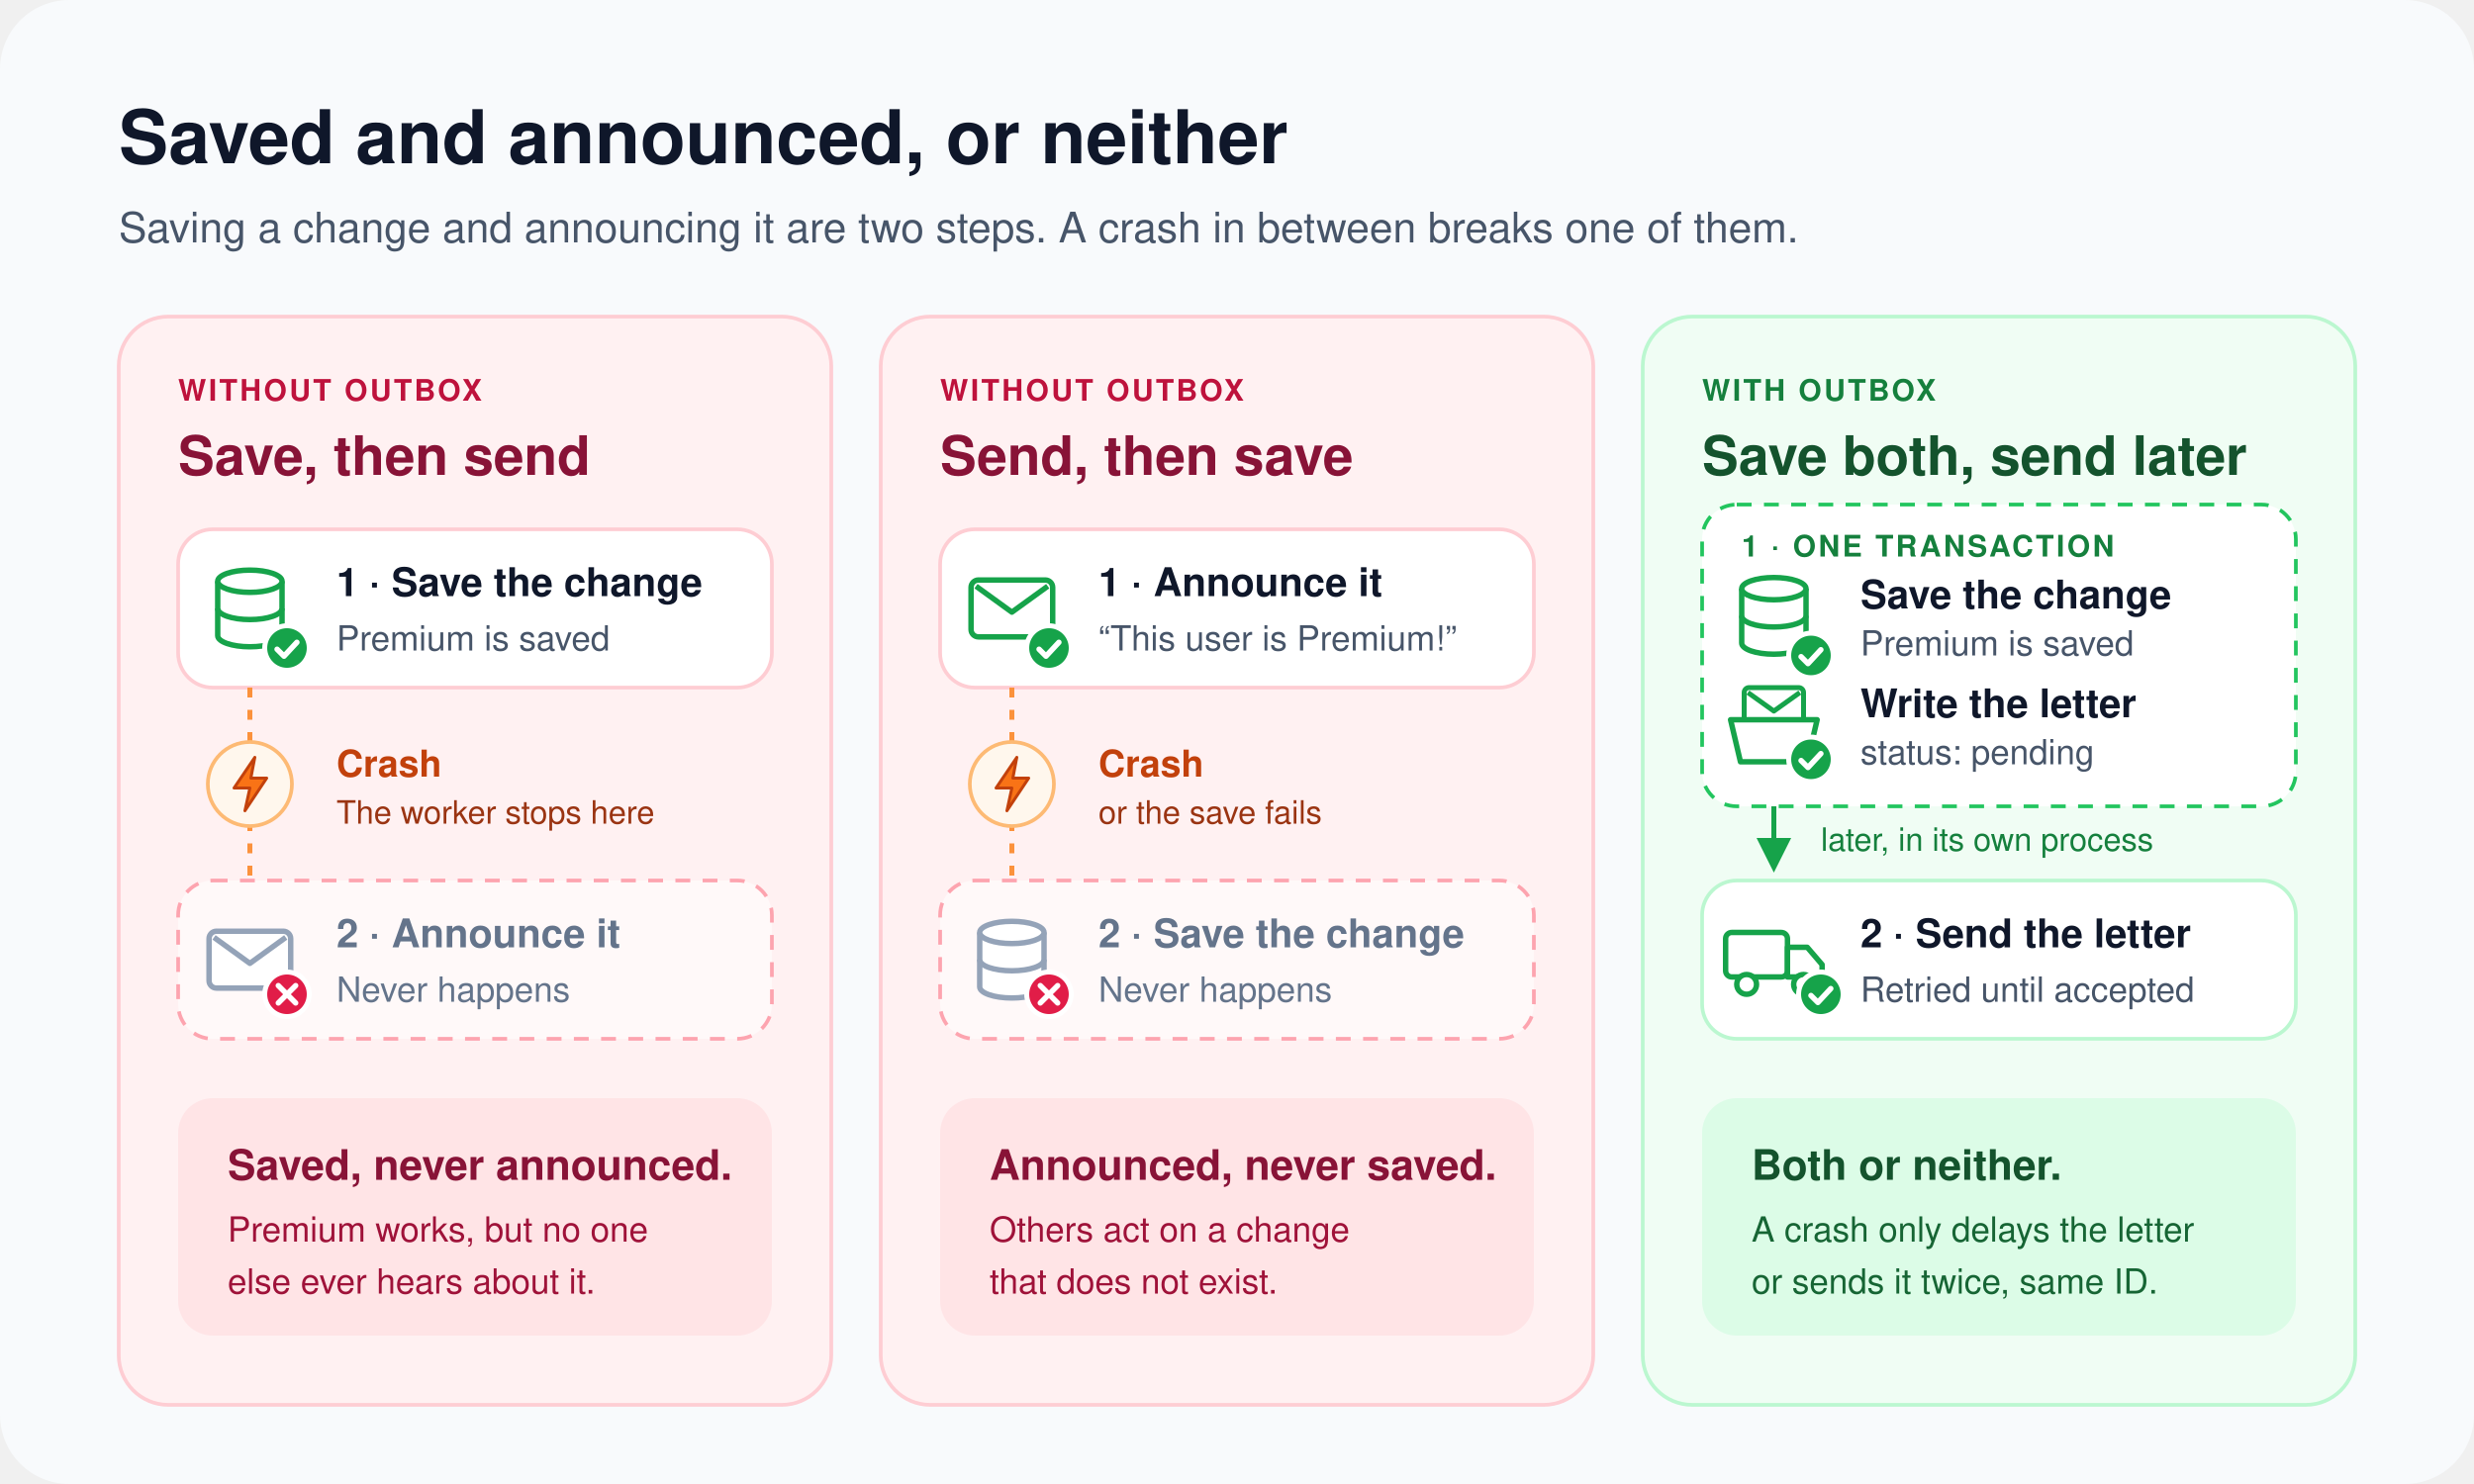
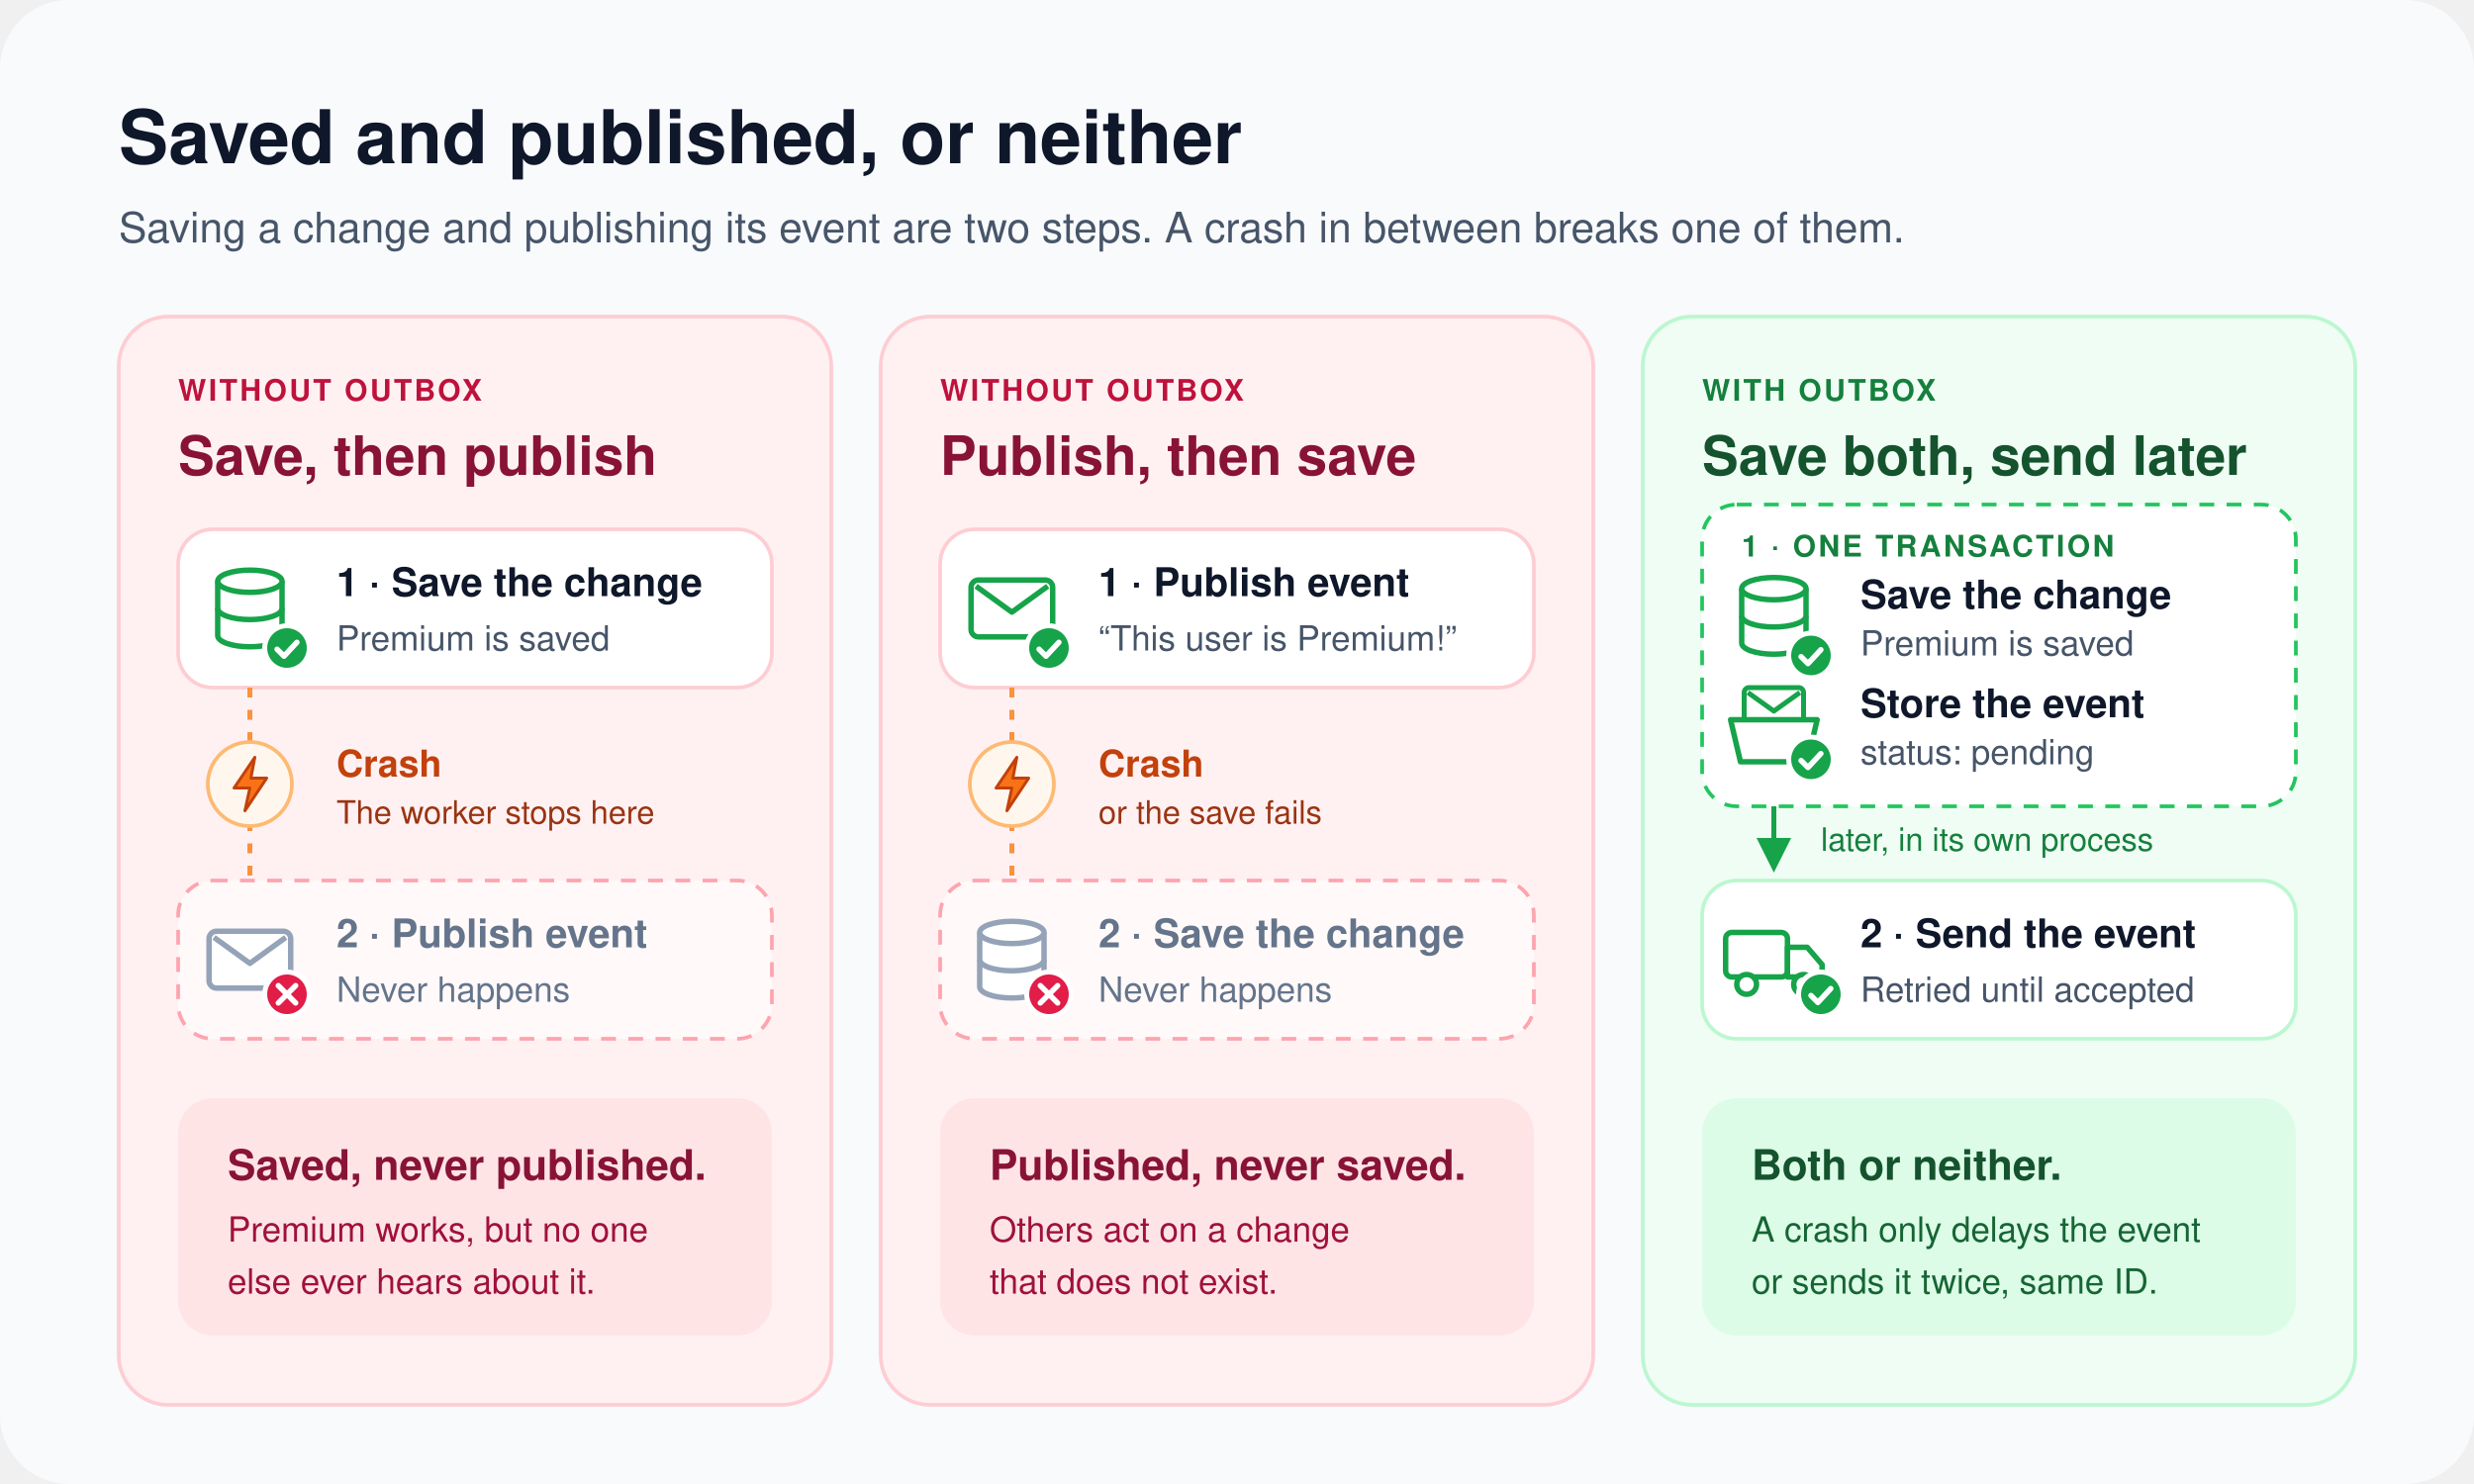
<svg xmlns="http://www.w3.org/2000/svg" viewBox="0 0 1000 600" role="img" aria-labelledby="title description">
  <style>
  text { font-family: -apple-system, 'Segoe UI', Helvetica, Arial, sans-serif; }
  .title { font-size: 30px; font-weight: 700; }
  .subtitle { font-size: 17px; }
  .kicker { font-size: 12px; font-weight: 700; letter-spacing: 1px; }
  .card-title { font-size: 22px; font-weight: 700; }
  .step { font-size: 16px; font-weight: 700; }
  .note { font-size: 14px; }
  .crash { font-size: 15px; font-weight: 700; }
  .crash-note { font-size: 13px; }
  .result { font-size: 17px; font-weight: 700; }
</style>
  <defs>
    <symbol id="db" viewBox="0 0 30 34">
      <path d="M2 6v22c0 2.5 5.8 4.5 13 4.5s13-2 13-4.5V6" fill="#ffffff" stroke="currentColor" stroke-width="2.2" />
      <path d="M2 17c0 2.5 5.8 4.5 13 4.5s13-2 13-4.5" fill="none" stroke="currentColor" stroke-width="2.2" />
      <ellipse cx="15" cy="6" rx="13" ry="4.5" fill="#ffffff" stroke="currentColor" stroke-width="2.2" />
    </symbol>
    <symbol id="letter" viewBox="0 0 36 26">
      <rect x="1.5" y="1.5" width="33" height="23" rx="3" fill="#ffffff" stroke="currentColor" stroke-width="2.2" />
      <path d="M3.5 4l14.5 10.5 14.5-10.5" fill="none" stroke="currentColor" stroke-width="2.2" stroke-linejoin="round" />
    </symbol>
    <symbol id="tray" viewBox="0 0 38 34">
      <rect x="7" y="2" width="24" height="17" rx="2" fill="#ffffff" stroke="currentColor" stroke-width="2" />
      <path d="M8.5 4l10.5 7.5 10.5-7.5" fill="none" stroke="currentColor" stroke-width="2" stroke-linejoin="round" />
      <path d="M1.5 15h35l-4 17h-27z" fill="#ffffff" stroke="currentColor" stroke-width="2.2" stroke-linejoin="round" />
    </symbol>
    <symbol id="truck" viewBox="0 0 42 30">
      <rect x="1.5" y="3" width="25" height="18" rx="2.5" fill="#ffffff" stroke="currentColor" stroke-width="2.2" />
      <path d="M26.5 9h8l6 7v5h-14z" fill="#ffffff" stroke="currentColor" stroke-width="2.2" stroke-linejoin="round" />
      <circle cx="10" cy="24" r="4" fill="#ffffff" stroke="currentColor" stroke-width="2.2" />
      <circle cx="33" cy="24" r="4" fill="#ffffff" stroke="currentColor" stroke-width="2.2" />
    </symbol>
    <symbol id="bolt" viewBox="0 0 20 30">
      <path d="M12.5 1.5L2 17h8l-2.5 11.5L18.5 12h-8l2-10.5z" fill="#f97316" stroke="#c2410c" stroke-width="1.5" stroke-linejoin="round" />
    </symbol>
    <g id="ok">
      <circle r="9" fill="#16a34a" stroke="#ffffff" stroke-width="2" />
      <path d="M-4 0.5l2.8 2.8 5.2-5.6" fill="none" stroke="#ffffff" stroke-width="2.2" stroke-linecap="round" stroke-linejoin="round" />
    </g>
    <g id="no">
      <circle r="9" fill="#e11d48" stroke="#ffffff" stroke-width="2" />
      <path d="M-3.5-3.5l7 7M3.5-3.5l-7 7" stroke="#ffffff" stroke-width="2.2" stroke-linecap="round" />
    </g>
    <marker id="green-arrow" viewBox="0 0 10 10" refX="8" refY="5" markerWidth="7" markerHeight="7" orient="auto-start-reverse">
      <path d="M0 0 10 5 0 10Z" fill="#16a34a" />
    </marker>
  </defs>
  <rect width="1000" height="600" rx="28" fill="#f8fafc" />
-   <text x="48" y="66" class="title" fill="#0f172a">Saved and announced, or neither</text>
-   <text x="48" y="98" class="subtitle" fill="#475569">Saving a change and announcing it are two steps. A crash in between breaks one of them.</text>
+   <text x="48" y="66" class="title" fill="#0f172a">Saved and published, or neither</text>
+   <text x="48" y="98" class="subtitle" fill="#475569">Saving a change and publishing its event are two steps. A crash in between breaks one of them.</text>
  <rect x="48" y="128" width="288" height="440" rx="20" fill="#fff1f2" stroke="#fecdd3" stroke-width="1.5" />
  <text x="72" y="162" class="kicker" fill="#be123c">WITHOUT OUTBOX</text>
-   <text x="72" y="192" class="card-title" fill="#881337">Save, then send</text>
+   <text x="72" y="192" class="card-title" fill="#881337">Save, then publish</text>
  <rect x="72" y="214" width="240" height="64" rx="14" fill="#ffffff" stroke="#fecdd3" stroke-width="1.5" />
  <use href="#db" x="86" y="229" width="30" height="34" color="#16a34a" />
  <use href="#ok" x="116" y="262" />
  <text x="136" y="241" class="step" fill="#0f172a">1 · Save the change</text>
  <text x="136" y="263" class="note" fill="#475569">Premium is saved</text>
  <path d="M101 278v78" stroke="#fb923c" stroke-width="2" stroke-dasharray="4 5" />
  <circle cx="101" cy="317" r="17" fill="#fff7ed" stroke="#fdba74" stroke-width="1.5" />
  <use href="#bolt" x="93" y="305" width="16" height="24" />
  <text x="136" y="314" class="crash" fill="#c2410c">Crash</text>
  <text x="136" y="333" class="crash-note" fill="#9a3412">The worker stops here</text>
  <rect x="72" y="356" width="240" height="64" rx="14" fill="#ffffff" fill-opacity="0.55" stroke="#fda4af" stroke-width="1.5" stroke-dasharray="6 5" />
  <use href="#letter" x="83" y="375" width="36" height="26" color="#94a3b8" />
  <use href="#no" x="116" y="402" />
-   <text x="136" y="383" class="step" fill="#64748b">2 · Announce it</text>
+   <text x="136" y="383" class="step" fill="#64748b">2 · Publish event</text>
  <text x="136" y="405" class="note" fill="#64748b">Never happens</text>
  <rect x="72" y="444" width="240" height="96" rx="14" fill="#ffe4e6" />
-   <text x="92" y="477" class="result" fill="#881337">Saved, never announced.</text>
+   <text x="92" y="477" class="result" fill="#881337">Saved, never published.</text>
  <text x="92" y="502" class="note" fill="#9f1239">Premium works, but no one</text>
  <text x="92" y="523" class="note" fill="#9f1239">else ever hears about it.</text>
  <rect x="356" y="128" width="288" height="440" rx="20" fill="#fff1f2" stroke="#fecdd3" stroke-width="1.5" />
  <text x="380" y="162" class="kicker" fill="#be123c">WITHOUT OUTBOX</text>
-   <text x="380" y="192" class="card-title" fill="#881337">Send, then save</text>
+   <text x="380" y="192" class="card-title" fill="#881337">Publish, then save</text>
  <rect x="380" y="214" width="240" height="64" rx="14" fill="#ffffff" stroke="#fecdd3" stroke-width="1.5" />
  <use href="#letter" x="391" y="233" width="36" height="26" color="#16a34a" />
  <use href="#ok" x="424" y="262" />
-   <text x="444" y="241" class="step" fill="#0f172a">1 · Announce it</text>
+   <text x="444" y="241" class="step" fill="#0f172a">1 · Publish event</text>
  <text x="444" y="263" class="note" fill="#475569">“This user is Premium!”</text>
  <path d="M409 278v78" stroke="#fb923c" stroke-width="2" stroke-dasharray="4 5" />
  <circle cx="409" cy="317" r="17" fill="#fff7ed" stroke="#fdba74" stroke-width="1.5" />
  <use href="#bolt" x="401" y="305" width="16" height="24" />
  <text x="444" y="314" class="crash" fill="#c2410c">Crash</text>
  <text x="444" y="333" class="crash-note" fill="#9a3412">or the save fails</text>
  <rect x="380" y="356" width="240" height="64" rx="14" fill="#ffffff" fill-opacity="0.55" stroke="#fda4af" stroke-width="1.5" stroke-dasharray="6 5" />
  <use href="#db" x="394" y="371" width="30" height="34" color="#94a3b8" />
  <use href="#no" x="424" y="402" />
  <text x="444" y="383" class="step" fill="#64748b">2 · Save the change</text>
  <text x="444" y="405" class="note" fill="#64748b">Never happens</text>
  <rect x="380" y="444" width="240" height="96" rx="14" fill="#ffe4e6" />
-   <text x="400" y="477" class="result" fill="#881337">Announced, never saved.</text>
+   <text x="400" y="477" class="result" fill="#881337">Published, never saved.</text>
  <text x="400" y="502" class="note" fill="#9f1239">Others act on a change</text>
  <text x="400" y="523" class="note" fill="#9f1239">that does not exist.</text>
  <rect x="664" y="128" width="288" height="440" rx="20" fill="#f0fdf4" stroke="#bbf7d0" stroke-width="1.5" />
  <text x="688" y="162" class="kicker" fill="#15803d">WITH OUTBOX</text>
  <text x="688" y="192" class="card-title" fill="#14532d">Save both, send later</text>
  <rect x="688" y="204" width="240" height="122" rx="14" fill="#ffffff" stroke="#22c55e" stroke-width="1.5" stroke-dasharray="6 5" />
  <text x="704" y="225" class="kicker" fill="#15803d">1 · ONE TRANSACTION</text>
  <use href="#db" x="702" y="232" width="30" height="34" color="#16a34a" />
  <use href="#ok" x="732" y="265" />
  <text x="752" y="246" class="step" fill="#0f172a">Save the change</text>
  <text x="752" y="265" class="note" fill="#475569">Premium is saved</text>
  <use href="#tray" x="698" y="276" width="38" height="34" color="#16a34a" />
  <use href="#ok" x="732" y="307" />
-   <text x="752" y="290" class="step" fill="#0f172a">Write the letter</text>
+   <text x="752" y="290" class="step" fill="#0f172a">Store the event</text>
  <text x="752" y="309" class="note" fill="#475569">status: pending</text>
  <path d="M717 326v24" stroke="#16a34a" stroke-width="2" marker-end="url(#green-arrow)" />
  <text x="736" y="344" class="crash-note" fill="#15803d">later, in its own process</text>
  <rect x="688" y="356" width="240" height="64" rx="14" fill="#ffffff" stroke="#bbf7d0" stroke-width="1.5" />
  <use href="#truck" x="696" y="374" width="42" height="30" color="#16a34a" />
  <use href="#ok" x="736" y="402" />
-   <text x="752" y="383" class="step" fill="#0f172a">2 · Send the letter</text>
+   <text x="752" y="383" class="step" fill="#0f172a">2 · Send the event</text>
  <text x="752" y="405" class="note" fill="#475569">Retried until accepted</text>
  <rect x="688" y="444" width="240" height="96" rx="14" fill="#dcfce7" />
  <text x="708" y="477" class="result" fill="#14532d">Both or neither.</text>
-   <text x="708" y="502" class="note" fill="#166534">A crash only delays the letter</text>
+   <text x="708" y="502" class="note" fill="#166534">A crash only delays the event</text>
  <text x="708" y="523" class="note" fill="#166534">or sends it twice, same ID.</text>
</svg>
